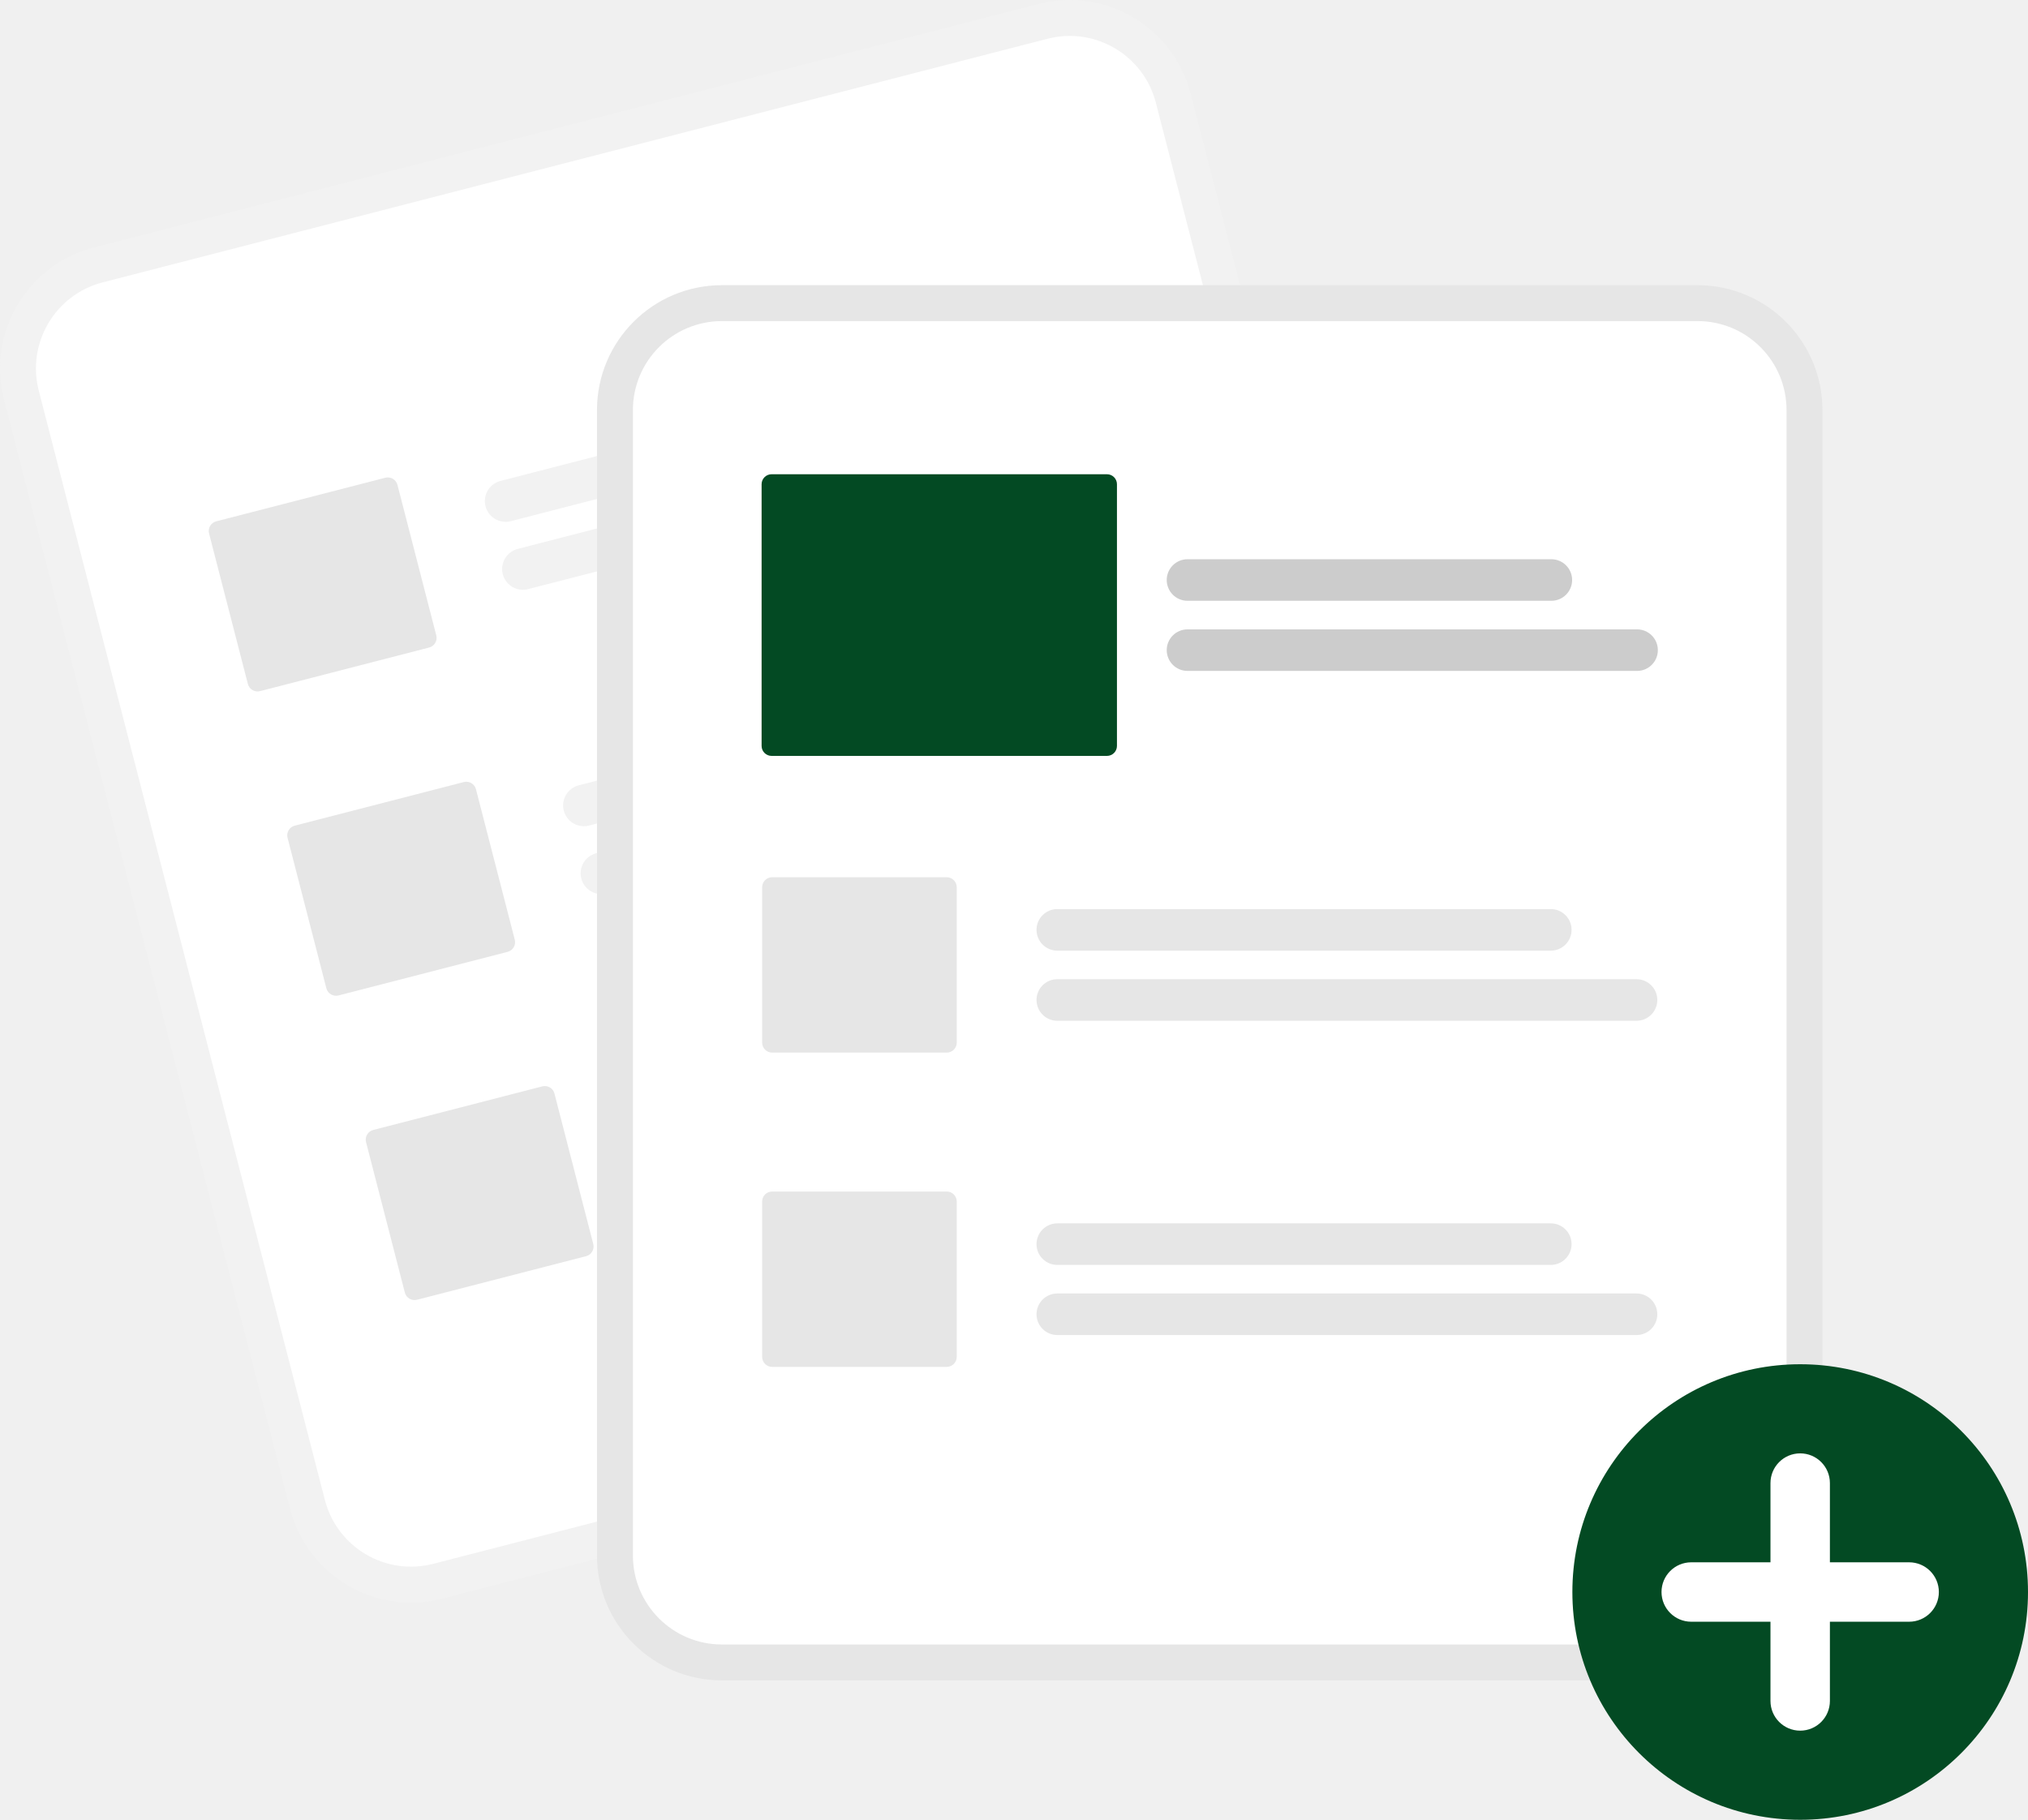
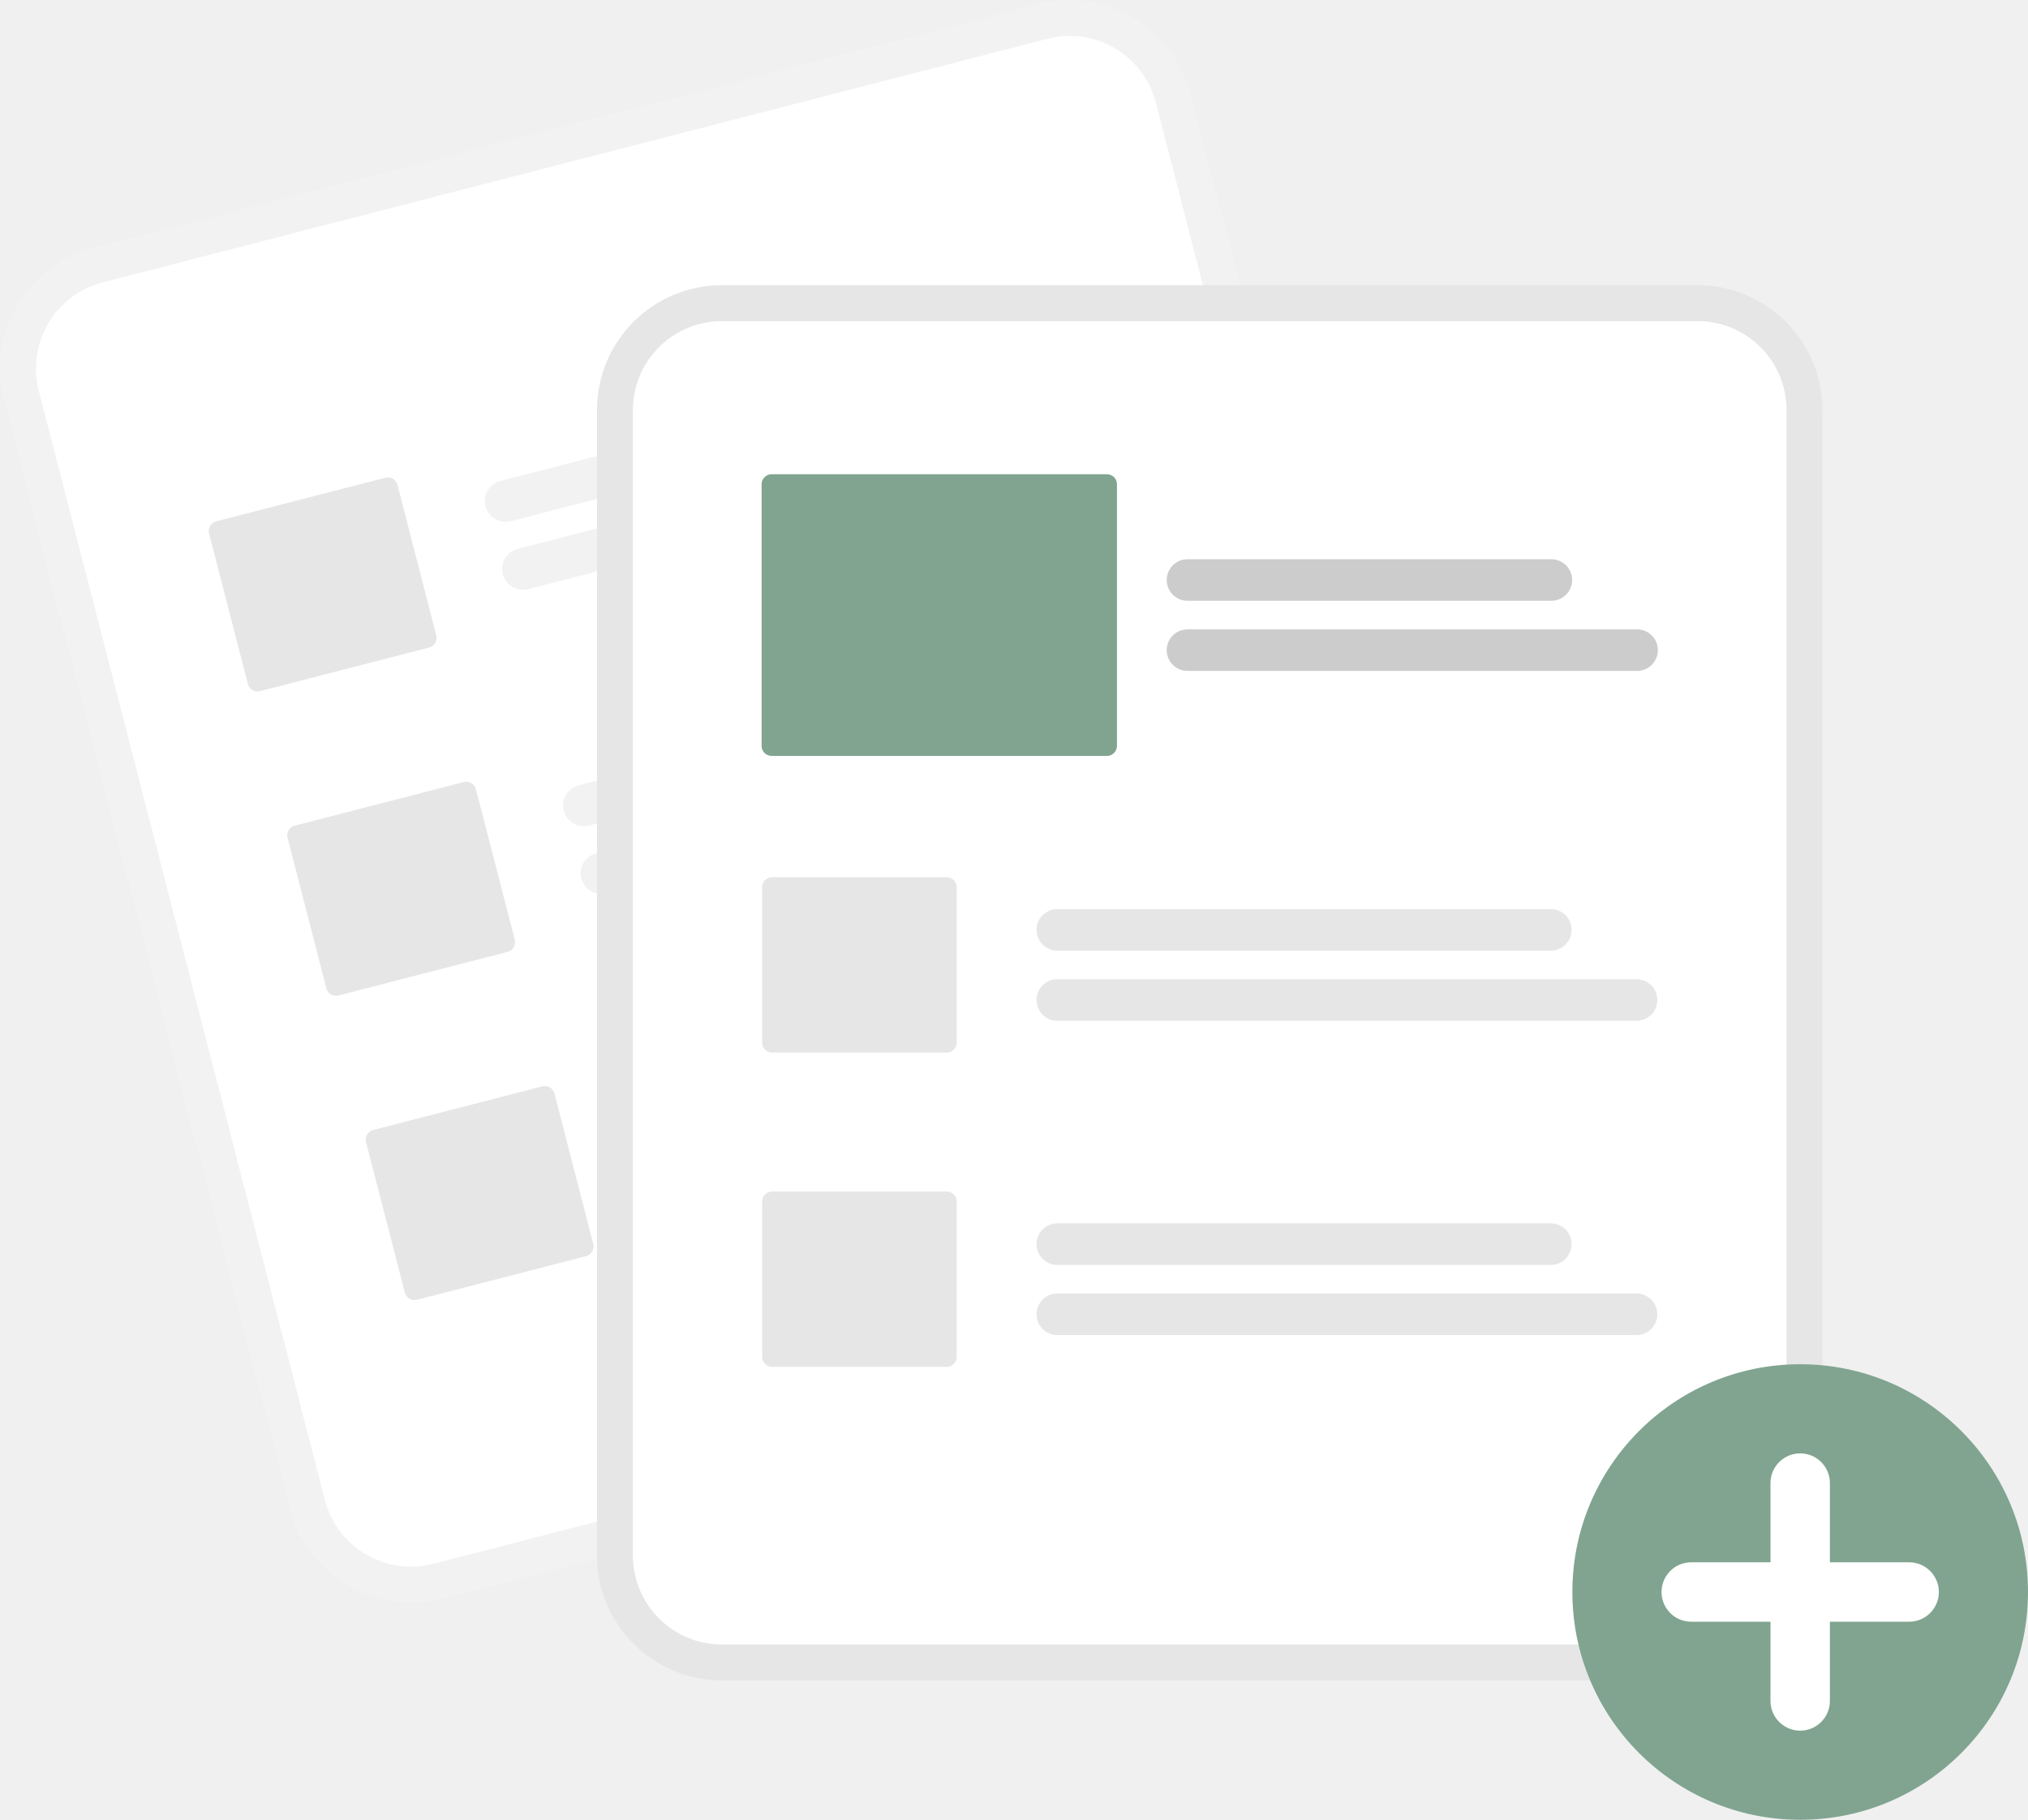
<svg xmlns="http://www.w3.org/2000/svg" data-name="Layer 1" width="782.044" height="701.88" viewBox="0 0 782.044 701.88">
  <path d="M609.488,100.59l-25.446,6.562L270.537,187.999,245.091,194.561A48.179,48.179,0,0,0,210.508,253.179L320.849,681.056a48.179,48.179,0,0,0,58.618,34.583l.066-.017,364.265-93.937.066-.017a48.179,48.179,0,0,0,34.583-58.618l-110.341-427.877A48.179,48.179,0,0,0,609.488,100.59Z" transform="translate(-208.9778 -99.05999)" fill="#f2f2f2" />
  <path d="M612.948,114.005l-30.139,7.772L278.69,200.204l-30.139,7.772a34.309,34.309,0,0,0-24.628,41.743l110.341,427.877a34.309,34.309,0,0,0,41.743,24.627l.066-.017,364.265-93.937.066-.017a34.309,34.309,0,0,0,24.627-41.743l-110.341-427.877A34.309,34.309,0,0,0,612.948,114.005Z" transform="translate(-208.9778 -99.05999)" fill="#fff" />
  <path d="M590.19,252.563,405.917,300.084a8.014,8.014,0,0,1-4.002-15.52l184.273-47.52A8.014,8.014,0,0,1,590.19,252.563Z" transform="translate(-208.9778 -99.05999)" fill="#f2f2f2" />
  <path d="M628.955,270.499,412.671,326.274a8.014,8.014,0,1,1-4.002-15.52l216.284-55.775a8.014,8.014,0,0,1,4.002,15.52Z" transform="translate(-208.9778 -99.05999)" fill="#f2f2f2" />
  <path d="M620.458,369.937l-184.273,47.52a8.014,8.014,0,1,1-4.002-15.52l184.273-47.52a8.014,8.014,0,1,1,4.002,15.52Z" transform="translate(-208.9778 -99.05999)" fill="#f2f2f2" />
  <path d="M659.223,387.873l-216.284,55.775a8.014,8.014,0,1,1-4.002-15.52l216.284-55.775a8.014,8.014,0,0,1,4.002,15.52Z" transform="translate(-208.9778 -99.05999)" fill="#f2f2f2" />
  <path d="M650.727,487.31l-184.273,47.52a8.014,8.014,0,0,1-4.002-15.52l184.273-47.52a8.014,8.014,0,0,1,4.002,15.52Z" transform="translate(-208.9778 -99.05999)" fill="#f2f2f2" />
  <path d="M689.492,505.246l-216.284,55.775a8.014,8.014,0,1,1-4.002-15.52l216.284-55.775a8.014,8.014,0,0,1,4.002,15.52Z" transform="translate(-208.9778 -99.05999)" fill="#f2f2f2" />
  <path d="M374.459,348.809l-65.212,16.817a3.847,3.847,0,0,1-4.681-2.761L289.596,304.816a3.847,3.847,0,0,1,2.761-4.681l65.212-16.817a3.847,3.847,0,0,1,4.681,2.761l14.969,58.048A3.847,3.847,0,0,1,374.459,348.809Z" transform="translate(-208.9778 -99.05999)" fill="#e6e6e6" />
  <path d="M404.727,466.182l-65.212,16.817a3.847,3.847,0,0,1-4.681-2.761l-14.969-58.048A3.847,3.847,0,0,1,322.626,417.509l65.212-16.817a3.847,3.847,0,0,1,4.681,2.761l14.969,58.048A3.847,3.847,0,0,1,404.727,466.182Z" transform="translate(-208.9778 -99.05999)" fill="#e6e6e6" />
  <path d="M434.995,583.556l-65.212,16.817a3.847,3.847,0,0,1-4.681-2.761l-14.969-58.048a3.847,3.847,0,0,1,2.761-4.681l65.212-16.817a3.847,3.847,0,0,1,4.681,2.761l14.969,58.048A3.847,3.847,0,0,1,434.995,583.556Z" transform="translate(-208.9778 -99.05999)" fill="#e6e6e6" />
  <path d="M863.636,209.052H487.318a48.179,48.179,0,0,0-48.125,48.125V699.053a48.179,48.179,0,0,0,48.125,48.125H863.636a48.179,48.179,0,0,0,48.125-48.125V257.177A48.179,48.179,0,0,0,863.636,209.052Z" transform="translate(-208.9778 -99.05999)" fill="#e6e6e6" />
  <path d="M863.637,222.906H487.318a34.309,34.309,0,0,0-34.271,34.271V699.053a34.309,34.309,0,0,0,34.271,34.271H863.637a34.309,34.309,0,0,0,34.271-34.271V257.177A34.309,34.309,0,0,0,863.637,222.906Z" transform="translate(-208.9778 -99.05999)" fill="#fff" />
-   <circle cx="694.194" cy="614.03" r="87.85" fill="#034a23" />
+   <circle cx="694.194" cy="614.03" r="87.85" fill="#80a490" />
  <path d="M945.187,701.631H914.631V671.074a11.459,11.459,0,0,0-22.918,0v30.557H861.156a11.459,11.459,0,0,0,0,22.918h30.557V755.105a11.459,11.459,0,1,0,22.918,0V724.548h30.557a11.459,11.459,0,0,0,0-22.918Z" transform="translate(-208.9778 -99.05999)" fill="#fff" />
  <path d="M807.001,465.716H616.699a8.014,8.014,0,1,1,0-16.028H807.001a8.014,8.014,0,0,1,0,16.028Z" transform="translate(-208.9778 -99.05999)" fill="#e6e6e6" />
  <path d="M840.059,492.763H616.699a8.014,8.014,0,1,1,0-16.028H840.059a8.014,8.014,0,1,1,0,16.028Z" transform="translate(-208.9778 -99.05999)" fill="#e6e6e6" />
  <path d="M807.001,586.929H616.699a8.014,8.014,0,1,1,0-16.028H807.001a8.014,8.014,0,0,1,0,16.028Z" transform="translate(-208.9778 -99.05999)" fill="#e6e6e6" />
  <path d="M840.059,613.977H616.699a8.014,8.014,0,1,1,0-16.028H840.059a8.014,8.014,0,1,1,0,16.028Z" transform="translate(-208.9778 -99.05999)" fill="#e6e6e6" />
  <path d="M574.07,505.042H506.724a3.847,3.847,0,0,1-3.843-3.843V441.252a3.847,3.847,0,0,1,3.843-3.843h67.346a3.847,3.847,0,0,1,3.843,3.843v59.947A3.847,3.847,0,0,1,574.07,505.042Z" transform="translate(-208.9778 -99.05999)" fill="#e6e6e6" />
  <path d="M574.07,626.255H506.724a3.847,3.847,0,0,1-3.843-3.843V562.465a3.847,3.847,0,0,1,3.843-3.843h67.346a3.847,3.847,0,0,1,3.843,3.843v59.947A3.847,3.847,0,0,1,574.07,626.255Z" transform="translate(-208.9778 -99.05999)" fill="#e6e6e6" />
  <path d="M807.212,330.781H666.91a8.014,8.014,0,0,1,0-16.028H807.212a8.014,8.014,0,0,1,0,16.028Z" transform="translate(-208.9778 -99.05999)" fill="#ccc" />
  <path d="M840.27,357.829H666.91a8.014,8.014,0,1,1,0-16.028h173.36a8.014,8.014,0,0,1,0,16.028Z" transform="translate(-208.9778 -99.05999)" fill="#ccc" />
-   <path d="M635.859,390.607H506.513a3.847,3.847,0,0,1-3.843-3.843V285.817a3.847,3.847,0,0,1,3.843-3.843H635.859a3.847,3.847,0,0,1,3.843,3.843V386.764A3.847,3.847,0,0,1,635.859,390.607Z" transform="translate(-208.9778 -99.05999)" fill="#034a23" />
+   <path d="M635.859,390.607H506.513a3.847,3.847,0,0,1-3.843-3.843V285.817a3.847,3.847,0,0,1,3.843-3.843H635.859a3.847,3.847,0,0,1,3.843,3.843V386.764A3.847,3.847,0,0,1,635.859,390.607Z" transform="translate(-208.9778 -99.05999)" fill="#80a490" />
</svg>
